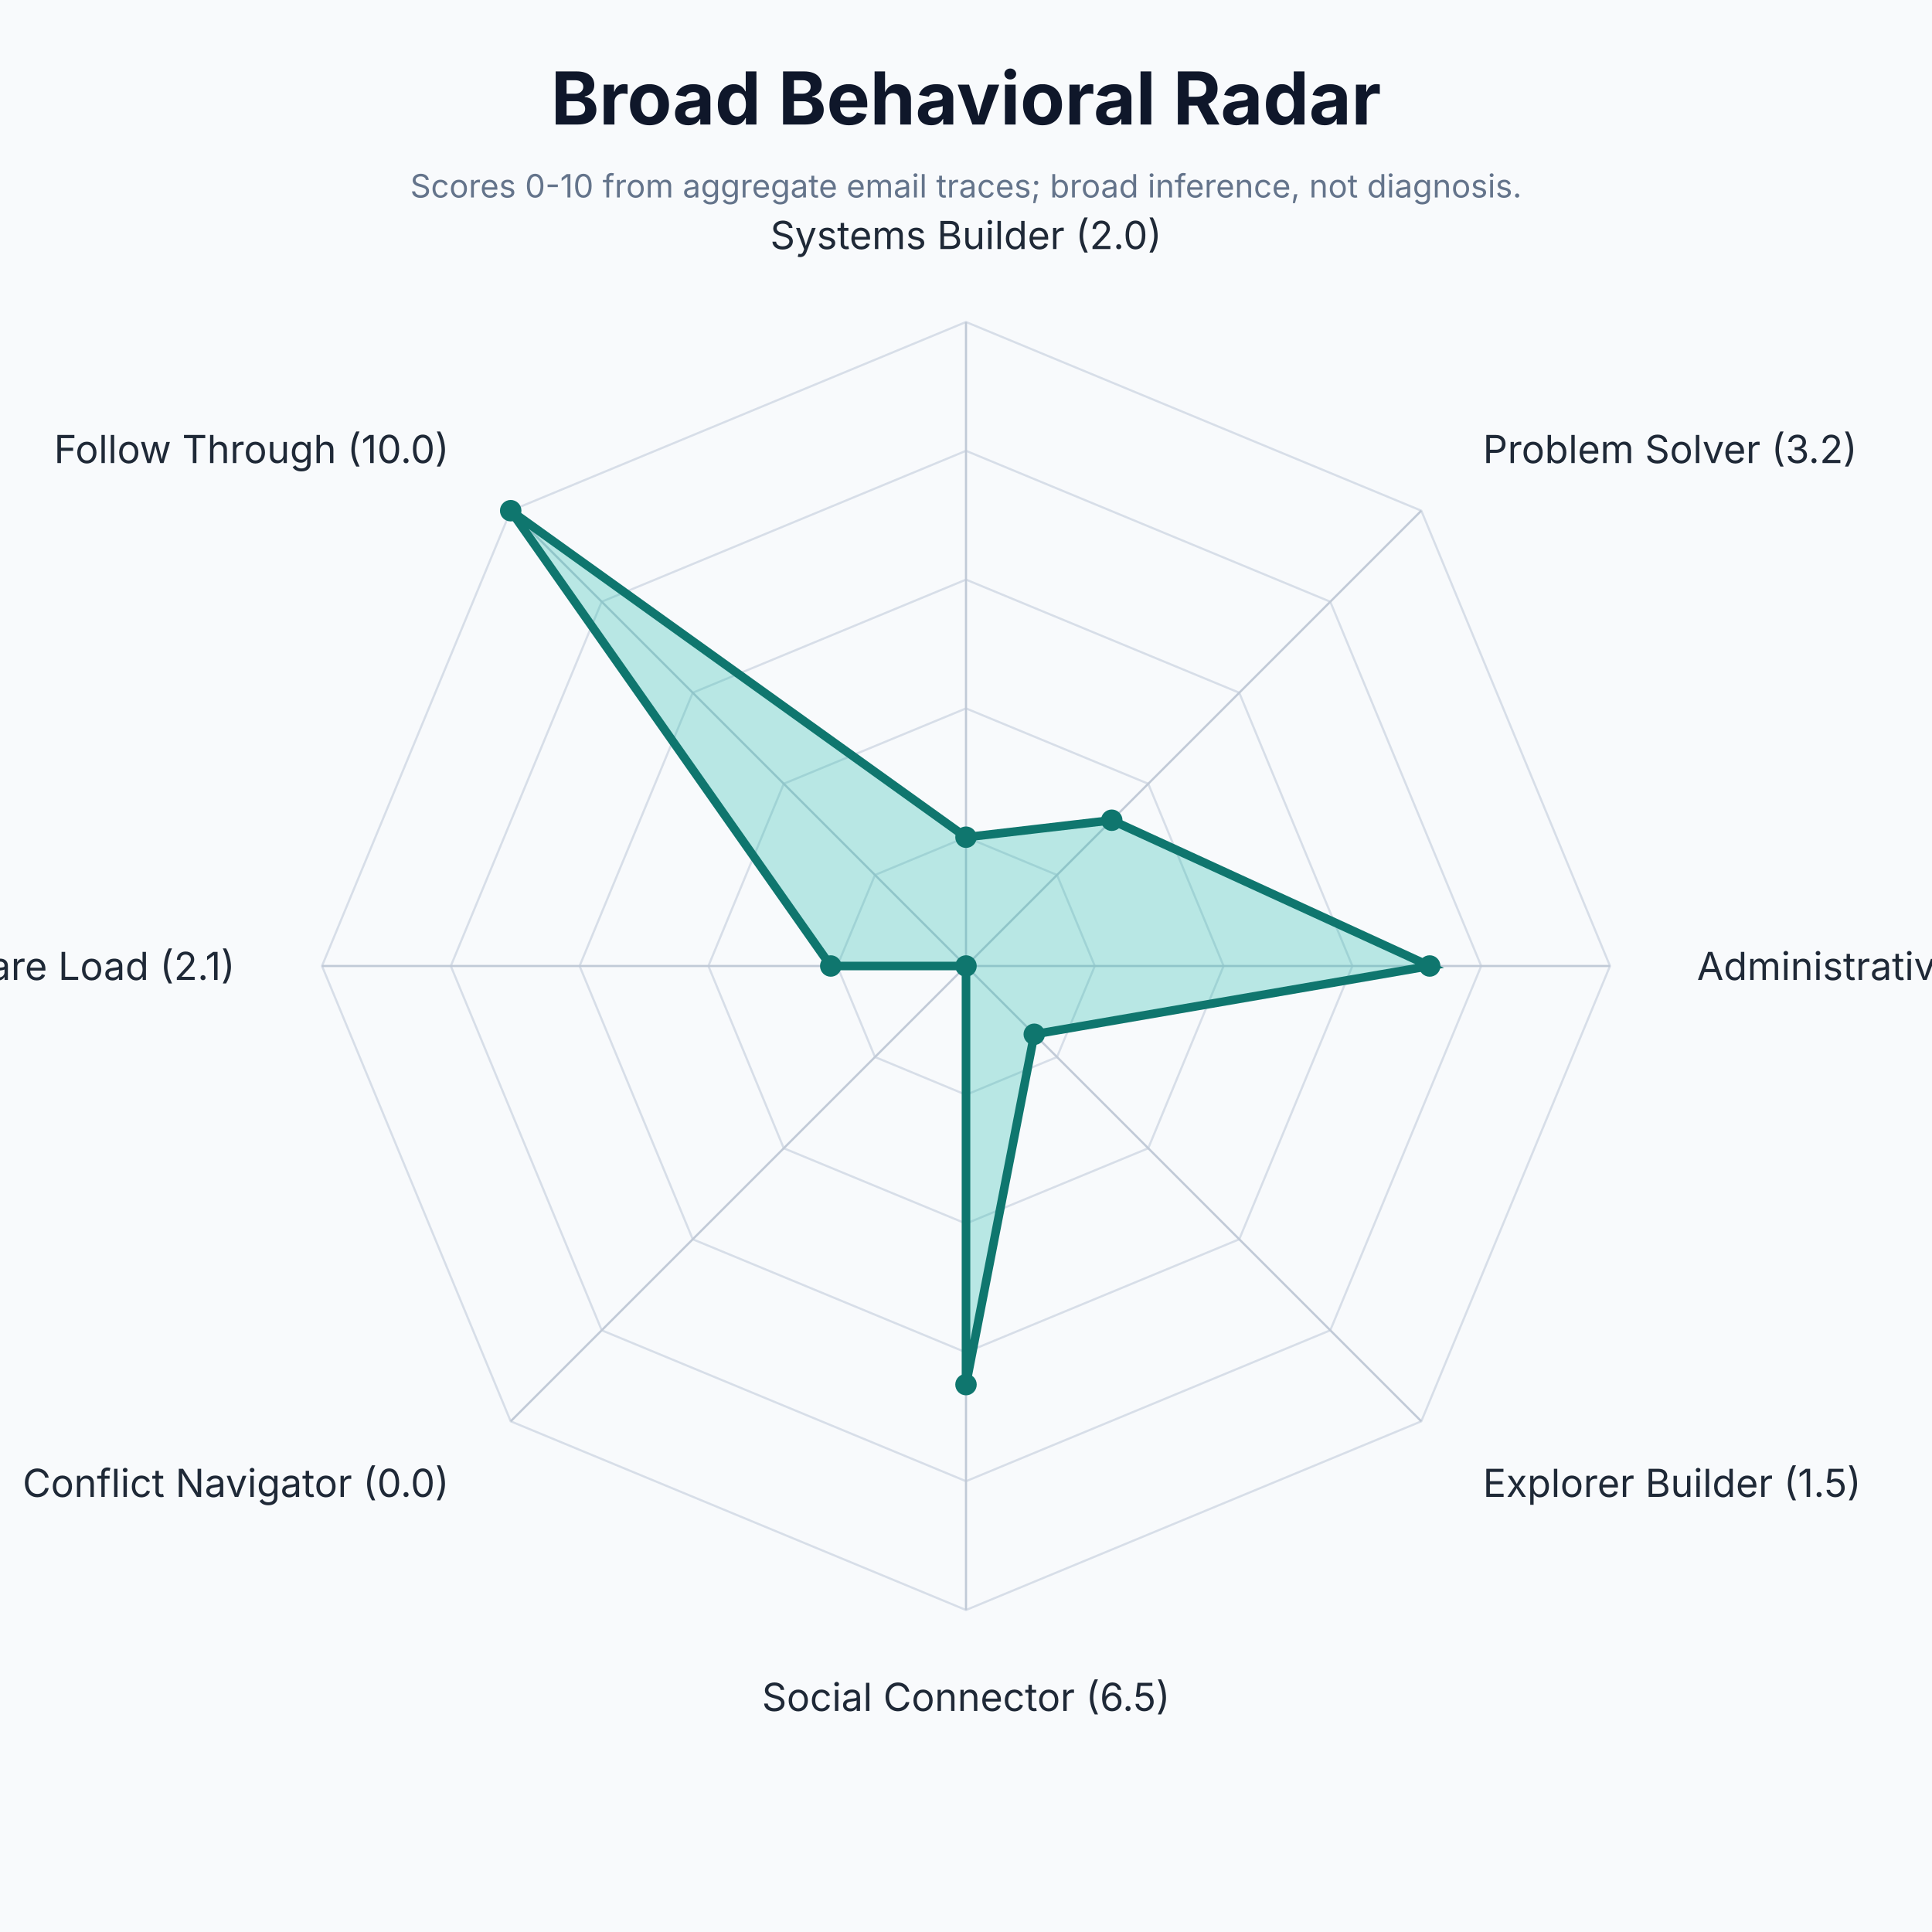
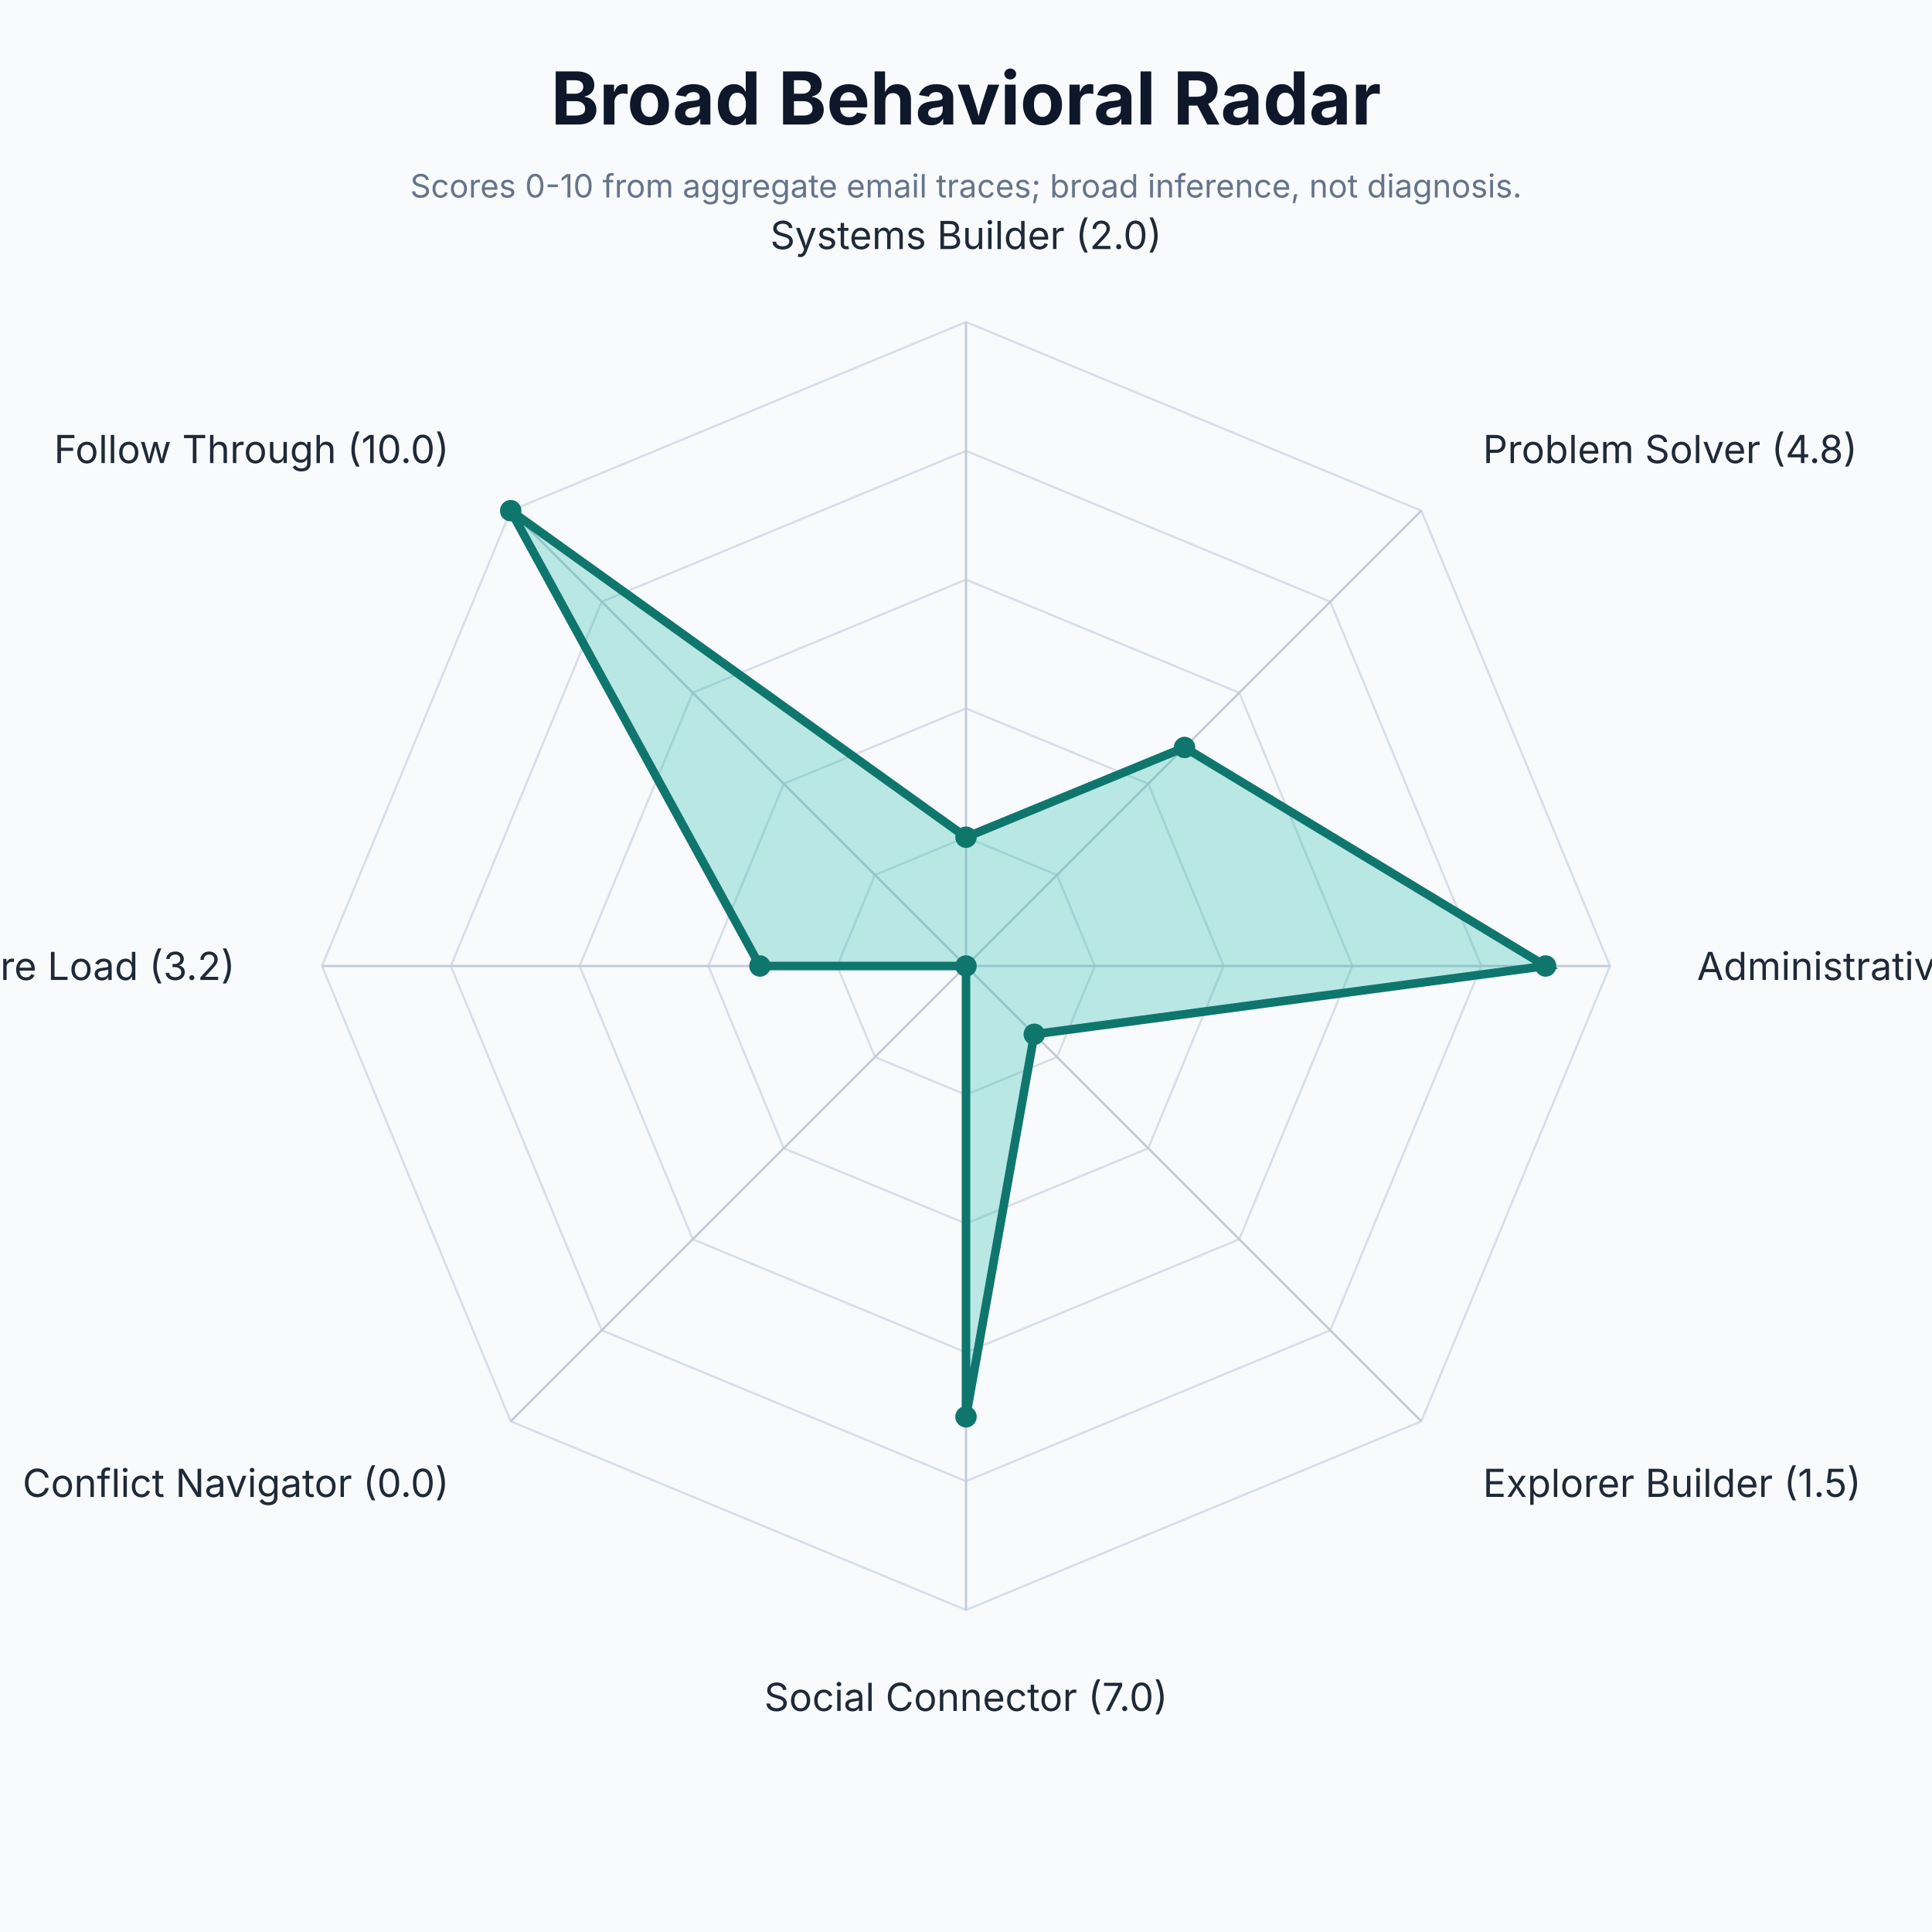
<svg xmlns="http://www.w3.org/2000/svg" width="900" height="900" viewBox="0 0 900 900" role="img" aria-label="Broad Behavioral Radar">
  <rect width="100%" height="100%" fill="#f8fafc" />
  <text x="450.0" y="58" text-anchor="middle" font-family="Inter, Segoe UI, Arial" font-size="34" font-weight="700" fill="#0f172a">Broad Behavioral Radar</text>
  <text x="450.0" y="92" text-anchor="middle" font-family="Inter, Segoe UI, Arial" font-size="15" fill="#64748b">Scores 0-10 from aggregate email traces; broad inference, not diagnosis.</text>
  <g>
    <polygon points="450.0,390.0 492.4,407.6 510.0,450.0 492.4,492.4 450.0,510.0 407.6,492.4 390.0,450.0 407.6,407.6" fill="none" stroke="#d7dee8" stroke-width="1" />
    <polygon points="450.0,330.0 534.9,365.1 570.0,450.0 534.9,534.9 450.0,570.0 365.1,534.9 330.0,450.0 365.1,365.1" fill="none" stroke="#d7dee8" stroke-width="1" />
    <polygon points="450.0,270.0 577.3,322.7 630.0,450.0 577.3,577.3 450.0,630.0 322.7,577.3 270.0,450.0 322.7,322.7" fill="none" stroke="#d7dee8" stroke-width="1" />
    <polygon points="450.0,210.0 619.7,280.3 690.0,450.0 619.7,619.7 450.0,690.0 280.3,619.7 210.0,450.0 280.3,280.3" fill="none" stroke="#d7dee8" stroke-width="1" />
    <polygon points="450.0,150.0 662.1,237.9 750.0,450.0 662.1,662.1 450.0,750.0 237.9,662.1 150.0,450.0 237.9,237.9" fill="none" stroke="#d7dee8" stroke-width="1" />
    <line x1="450.0" y1="450.0" x2="450.0" y2="150.0" stroke="#c1cad7" stroke-width="1" />
    <line x1="450.0" y1="450.0" x2="662.1" y2="237.9" stroke="#c1cad7" stroke-width="1" />
    <line x1="450.0" y1="450.0" x2="750.0" y2="450.0" stroke="#c1cad7" stroke-width="1" />
    <line x1="450.0" y1="450.0" x2="662.1" y2="662.1" stroke="#c1cad7" stroke-width="1" />
    <line x1="450.0" y1="450.0" x2="450.0" y2="750.0" stroke="#c1cad7" stroke-width="1" />
    <line x1="450.0" y1="450.0" x2="237.9" y2="662.1" stroke="#c1cad7" stroke-width="1" />
    <line x1="450.0" y1="450.0" x2="150.0" y2="450.0" stroke="#c1cad7" stroke-width="1" />
    <line x1="450.0" y1="450.0" x2="237.9" y2="237.9" stroke="#c1cad7" stroke-width="1" />
-     <polygon points="450.0,390.0 517.9,382.1 666.0,450.0 481.8,481.8 450.0,645.0 450.0,450.0 387.0,450.0 237.9,237.9" fill="#14b8a6" fill-opacity="0.28" stroke="#0f766e" stroke-width="4" />
+     <polygon points="450.0,390.0 551.8,348.2 720.0,450.0 481.8,481.8 450.0,660.0 450.0,450.0 354.0,450.0 237.9,237.9" fill="#14b8a6" fill-opacity="0.28" stroke="#0f766e" stroke-width="4" />
    <circle cx="450.0" cy="390.0" r="5" fill="#0f766e" />
-     <circle cx="517.9" cy="382.1" r="5" fill="#0f766e" />
-     <circle cx="666.0" cy="450.0" r="5" fill="#0f766e" />
+     <circle cx="551.8" cy="348.2" r="5" fill="#0f766e" />
+     <circle cx="720.0" cy="450.0" r="5" fill="#0f766e" />
    <circle cx="481.8" cy="481.8" r="5" fill="#0f766e" />
-     <circle cx="450.0" cy="645.0" r="5" fill="#0f766e" />
+     <circle cx="450.0" cy="660.0" r="5" fill="#0f766e" />
    <circle cx="450.0" cy="450.0" r="5" fill="#0f766e" />
-     <circle cx="387.0" cy="450.0" r="5" fill="#0f766e" />
+     <circle cx="354.0" cy="450.0" r="5" fill="#0f766e" />
    <circle cx="237.9" cy="237.9" r="5" fill="#0f766e" />
    <text x="450.0" y="109.5" text-anchor="middle" dominant-baseline="middle" font-family="Inter, Segoe UI, Arial" font-size="18" fill="#1f2937">Systems Builder (2.0)</text>
-     <text x="690.8" y="209.2" text-anchor="start" dominant-baseline="middle" font-family="Inter, Segoe UI, Arial" font-size="18" fill="#1f2937">Problem Solver (3.2)</text>
-     <text x="790.5" y="450.0" text-anchor="start" dominant-baseline="middle" font-family="Inter, Segoe UI, Arial" font-size="18" fill="#1f2937">Administrative Operator (7.2)</text>
+     <text x="690.8" y="209.2" text-anchor="start" dominant-baseline="middle" font-family="Inter, Segoe UI, Arial" font-size="18" fill="#1f2937">Problem Solver (4.8)</text>
+     <text x="790.5" y="450.0" text-anchor="start" dominant-baseline="middle" font-family="Inter, Segoe UI, Arial" font-size="18" fill="#1f2937">Administrative Operator (9.0)</text>
    <text x="690.8" y="690.8" text-anchor="start" dominant-baseline="middle" font-family="Inter, Segoe UI, Arial" font-size="18" fill="#1f2937">Explorer Builder (1.5)</text>
-     <text x="450.0" y="790.5" text-anchor="middle" dominant-baseline="middle" font-family="Inter, Segoe UI, Arial" font-size="18" fill="#1f2937">Social Connector (6.5)</text>
+     <text x="450.0" y="790.5" text-anchor="middle" dominant-baseline="middle" font-family="Inter, Segoe UI, Arial" font-size="18" fill="#1f2937">Social Connector (7.0)</text>
    <text x="209.2" y="690.8" text-anchor="end" dominant-baseline="middle" font-family="Inter, Segoe UI, Arial" font-size="18" fill="#1f2937">Conflict Navigator (0.0)</text>
-     <text x="109.5" y="450.0" text-anchor="end" dominant-baseline="middle" font-family="Inter, Segoe UI, Arial" font-size="18" fill="#1f2937">Care Load (2.1)</text>
+     <text x="109.5" y="450.0" text-anchor="end" dominant-baseline="middle" font-family="Inter, Segoe UI, Arial" font-size="18" fill="#1f2937">Care Load (3.2)</text>
    <text x="209.2" y="209.2" text-anchor="end" dominant-baseline="middle" font-family="Inter, Segoe UI, Arial" font-size="18" fill="#1f2937">Follow Through (10.0)</text>
  </g>
</svg>
